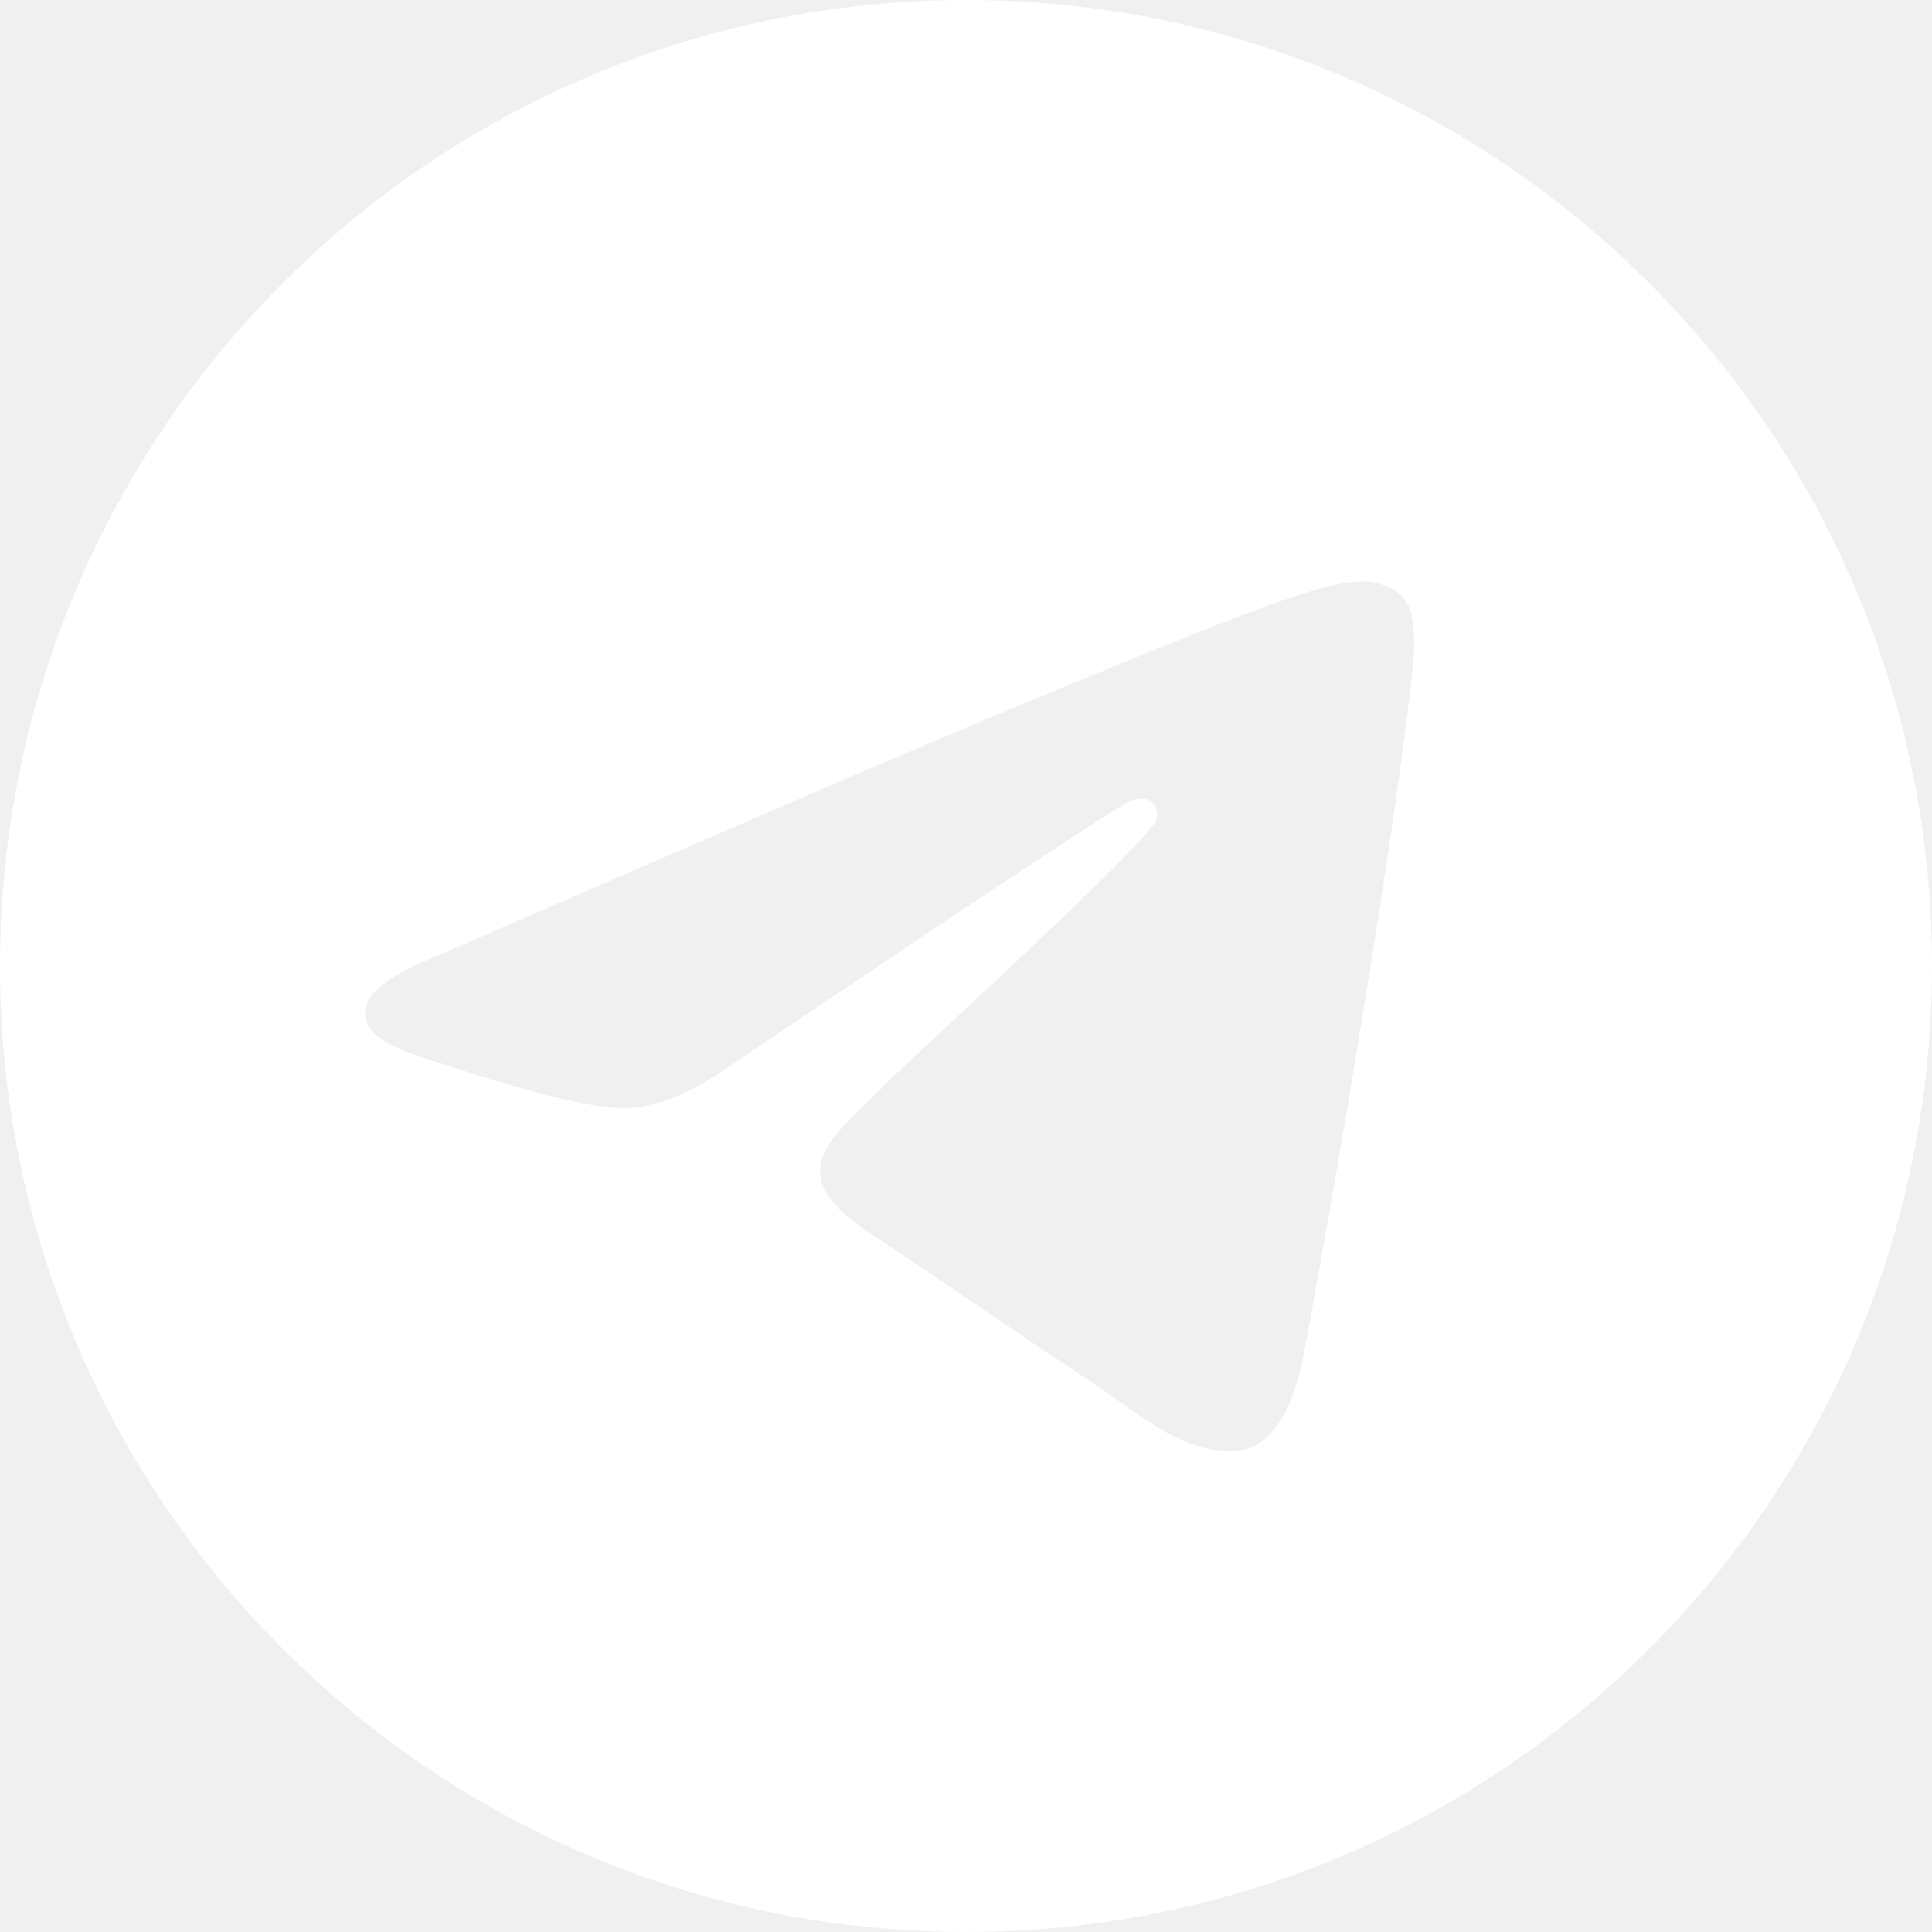
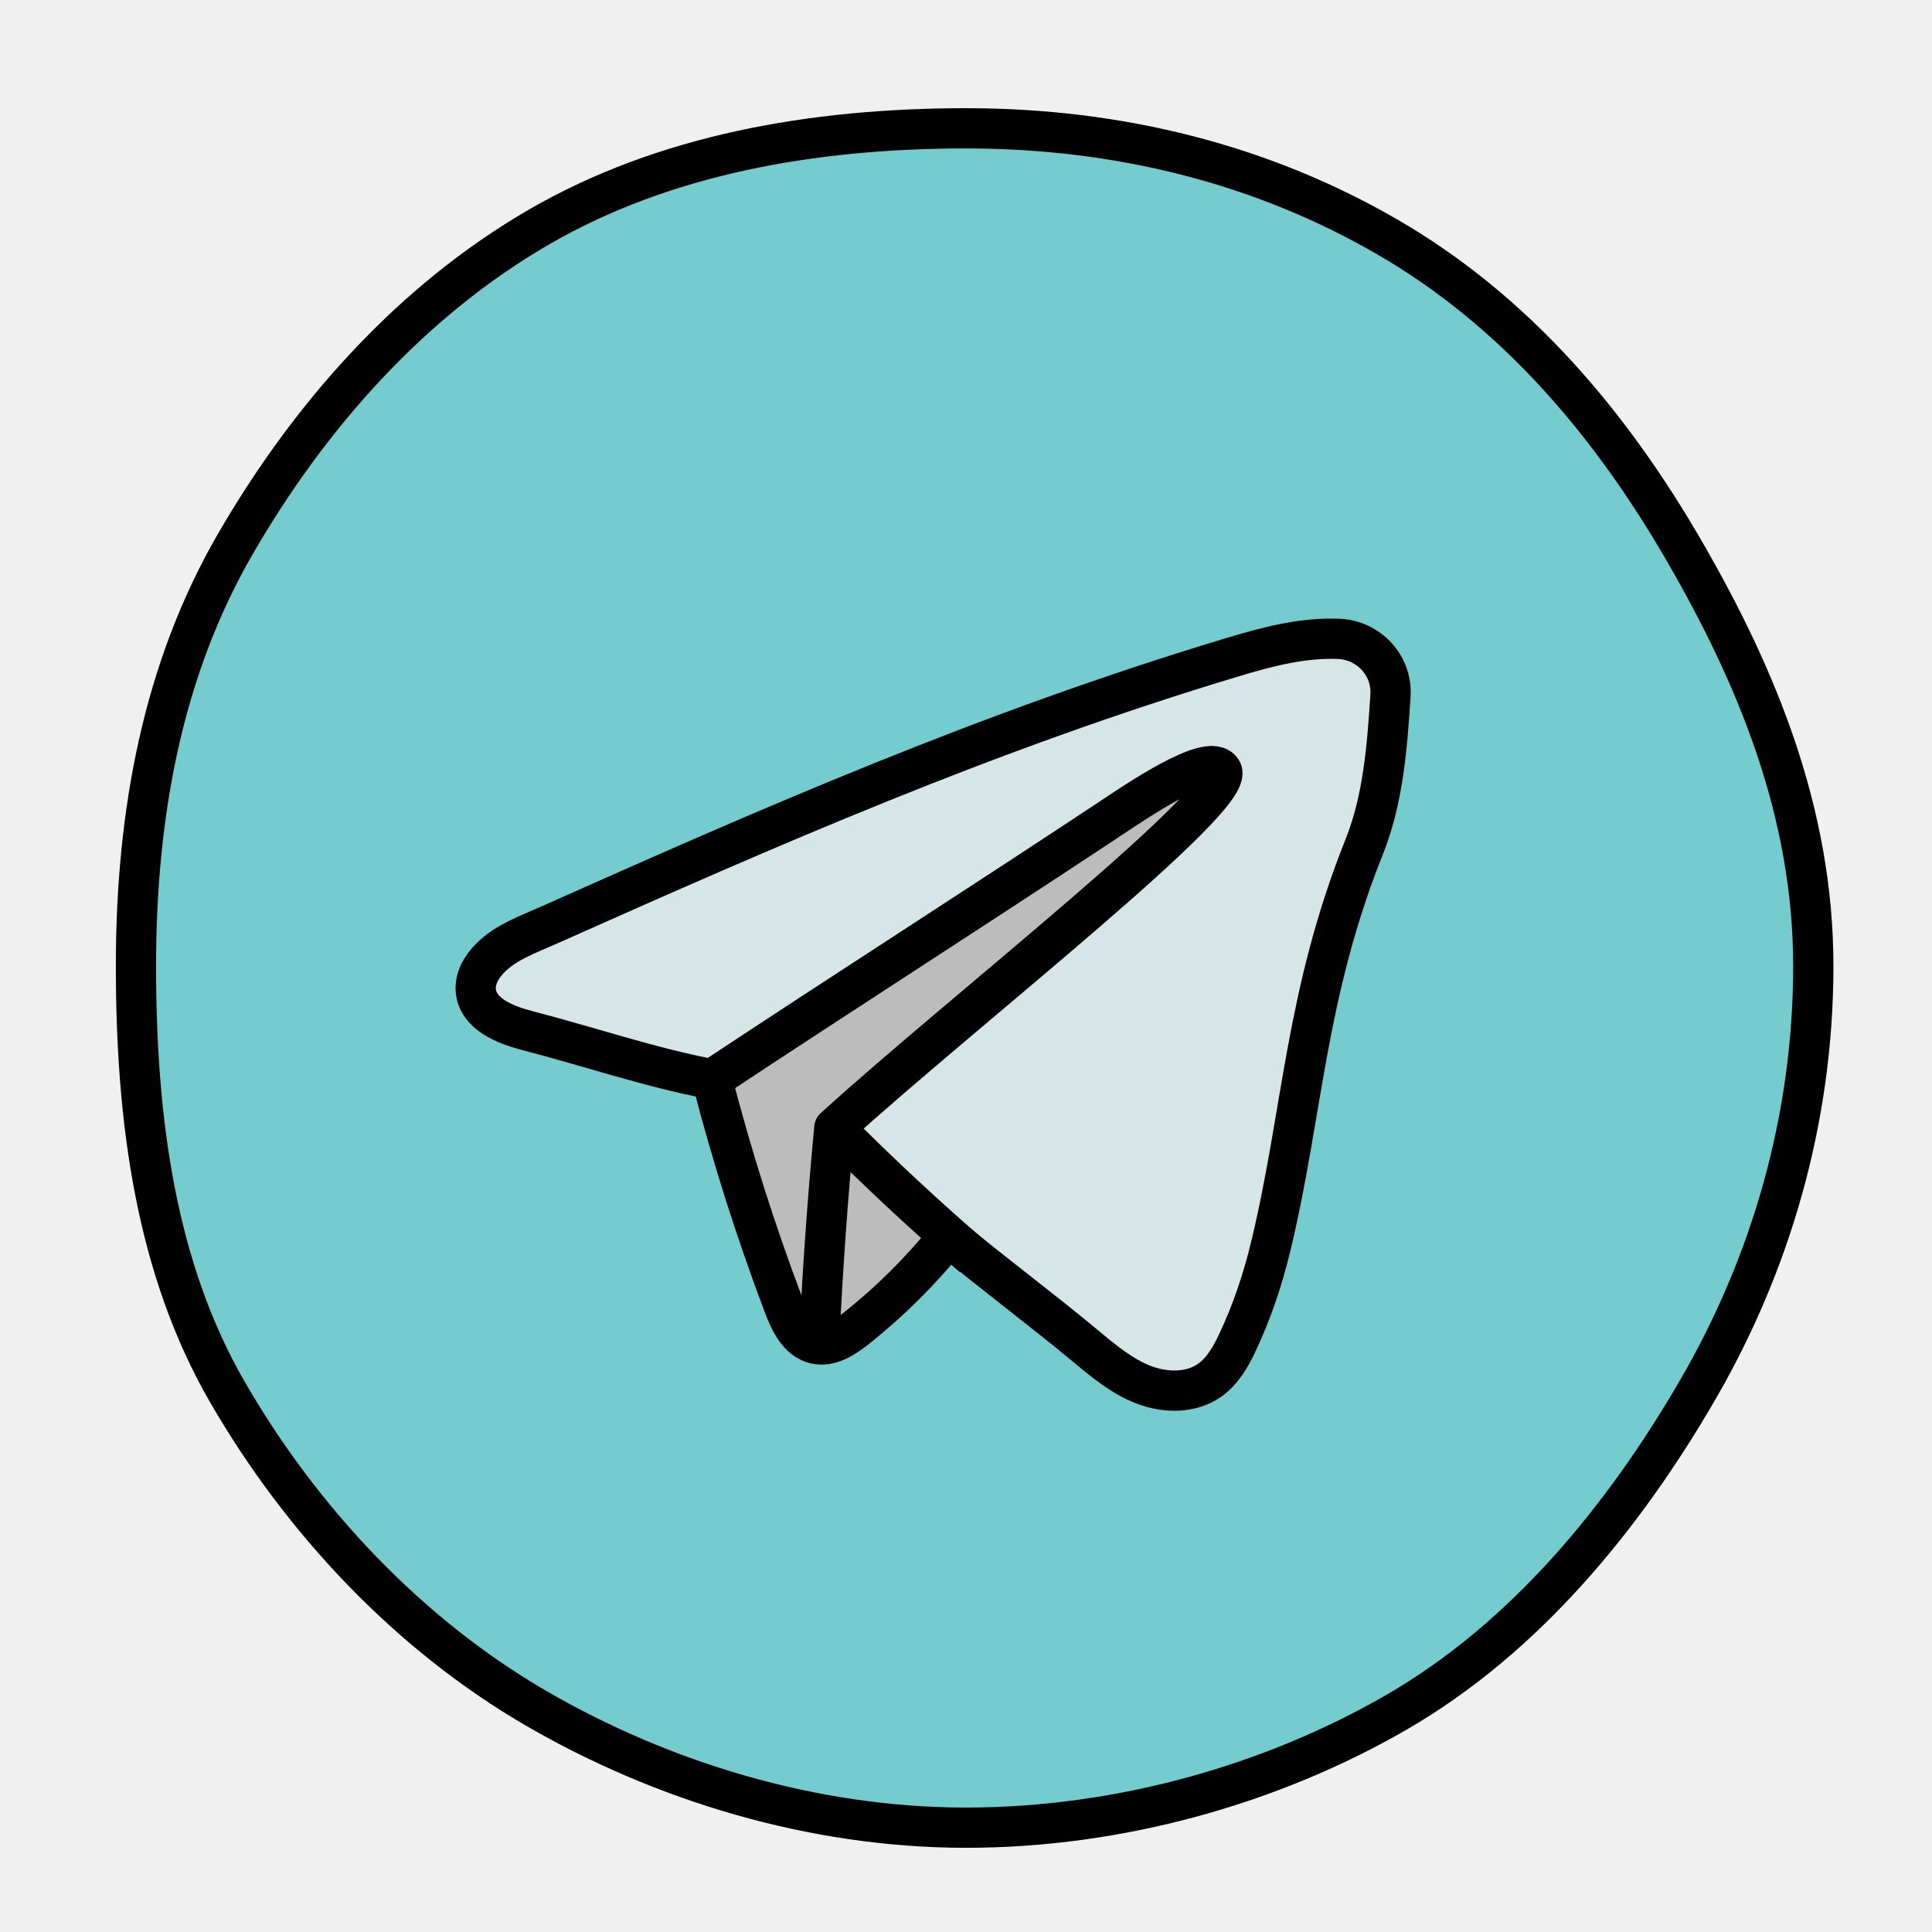
- <svg xmlns="http://www.w3.org/2000/svg" style="color: rgb(255, 255, 255);" width="16" height="16" fill="currentColor" class="bi bi-telegram" viewBox="0 0 16 16">
-   <path d="M16 8A8 8 0 1 1 0 8a8 8 0 0 1 16 0zM8.287 5.906c-.778.324-2.334.994-4.666 2.01-.378.15-.577.298-.595.442-.03.243.275.339.69.47l.175.055c.408.133.958.288 1.243.294.26.006.549-.1.868-.32 2.179-1.471 3.304-2.214 3.374-2.23.05-.012.12-.026.166.016.047.041.042.12.037.141-.03.129-1.227 1.241-1.846 1.817-.193.18-.33.307-.358.336a8.154 8.154 0 0 1-.188.186c-.38.366-.664.64.015 1.088.327.216.589.393.85.571.284.194.568.387.936.629.093.06.183.125.27.187.331.236.63.448.997.414.214-.02.435-.22.547-.82.265-1.417.786-4.486.906-5.751a1.426 1.426 0 0 0-.013-.315.337.337 0 0 0-.114-.217.526.526 0 0 0-.31-.093c-.3.005-.763.166-2.984 1.09z" fill="#ffffff" />
+ <svg xmlns="http://www.w3.org/2000/svg" viewBox="0 0 48 48" width="48px" height="48px">
+   <circle cx="24" cy="24" r="21" fill="#74cccf" />
+   <path fill="none" stroke="#010101" stroke-miterlimit="10" d="M45.051,24c0,3.826-1.069,7.415-2.857,10.504 c-1.844,3.187-4.305,6.189-7.492,8.033c-3.089,1.787-6.877,2.871-10.702,2.871c-3.826,0-7.567-1.165-10.656-2.952 c-3.187-1.844-5.847-4.677-7.69-7.864C3.867,31.503,3.378,27.826,3.378,24c0-3.826,0.68-7.393,2.467-10.482 c1.844-3.187,4.366-6.038,7.553-7.882C16.487,3.849,20.174,3.188,24,3.188c3.826,0,7.371,0.906,10.46,2.694 c3.187,1.844,5.545,4.627,7.389,7.814C43.636,16.785,45.051,20.174,45.051,24z" />
+   <path fill="#d6e5e5" d="M17.689,26.814c0.492,1.906,1.089,3.785,1.785,5.626c0.151,0.399,0.366,0.85,0.782,0.946 c0.367,0.084,0.725-0.152,1.02-0.386c0.846-0.672,1.616-1.439,2.292-2.282c1.123,0.936,2.304,1.808,3.427,2.744 c0.437,0.364,0.884,0.734,1.414,0.94c0.53,0.205,1.168,0.22,1.635-0.104c0.321-0.222,0.525-0.574,0.692-0.927 c0.364-0.765,0.633-1.572,0.833-2.395c0.8-3.306,0.851-6.256,2.324-9.936c0.473-1.182,0.572-2.491,0.653-3.76 c0.048-0.748-0.541-1.378-1.289-1.408c-0.89-0.036-1.761,0.193-2.619,0.451c-6.127,1.842-11.582,4.246-17.015,6.668 c-0.505,0.225-1.044,0.413-1.436,0.803c-0.221,0.22-0.397,0.518-0.365,0.828c0.058,0.568,0.716,0.837,1.268,0.98 C14.627,26,16.133,26.517,17.689,26.814z" />
+   <polygon fill="#bcbcbc" points="20.843,28.309 20.539,33.213 23.569,30.717" />
+   <path fill="none" stroke="#010101" stroke-linejoin="round" stroke-miterlimit="10" d="M20.721,28.01 c1.109,1.117,2.262,2.191,3.455,3.219" />
+   <polygon fill="#bcbcbc" points="18.264,26.388 29.64,18.955 30.146,19.41 21.197,27.652 20.792,28.916 20.135,33.163 17.758,27.197" />
+   <path fill="none" stroke="#010101" stroke-linejoin="round" stroke-miterlimit="10" d="M17.689,26.814 c0.492,1.906,1.089,3.785,1.785,5.626c0.151,0.399,0.366,0.85,0.782,0.946c0.367,0.084,0.725-0.152,1.02-0.386 c0.846-0.672,1.616-1.439,2.292-2.282c1.123,0.936,2.304,1.808,3.427,2.744c0.437,0.364,0.884,0.734,1.414,0.94 c0.53,0.205,1.168,0.22,1.635-0.104c0.321-0.222,0.525-0.574,0.692-0.927c0.364-0.765,0.633-1.572,0.833-2.395 c0.8-3.306,0.851-6.256,2.324-9.936c0.473-1.182,0.572-2.491,0.653-3.76c0.048-0.748-0.541-1.378-1.289-1.408 c-0.89-0.036-1.761,0.193-2.619,0.451c-6.127,1.842-11.582,4.246-17.015,6.668c-0.505,0.225-1.044,0.413-1.436,0.803 c-0.221,0.22-0.397,0.518-0.365,0.828c0.058,0.568,0.716,0.837,1.268,0.98C14.627,26,16.133,26.517,17.689,26.814z" />
+   <path fill="none" stroke="#010101" stroke-linejoin="round" stroke-miterlimit="10" d="M17.689,26.814 c3.357-2.222,6.437-4.187,9.794-6.409c0.695-0.46,2.562-1.753,2.87-1.262c0.411,0.654-6.383,5.935-9.624,8.879 c-0.164,1.727-0.287,3.459-0.37,5.192" />
</svg>
